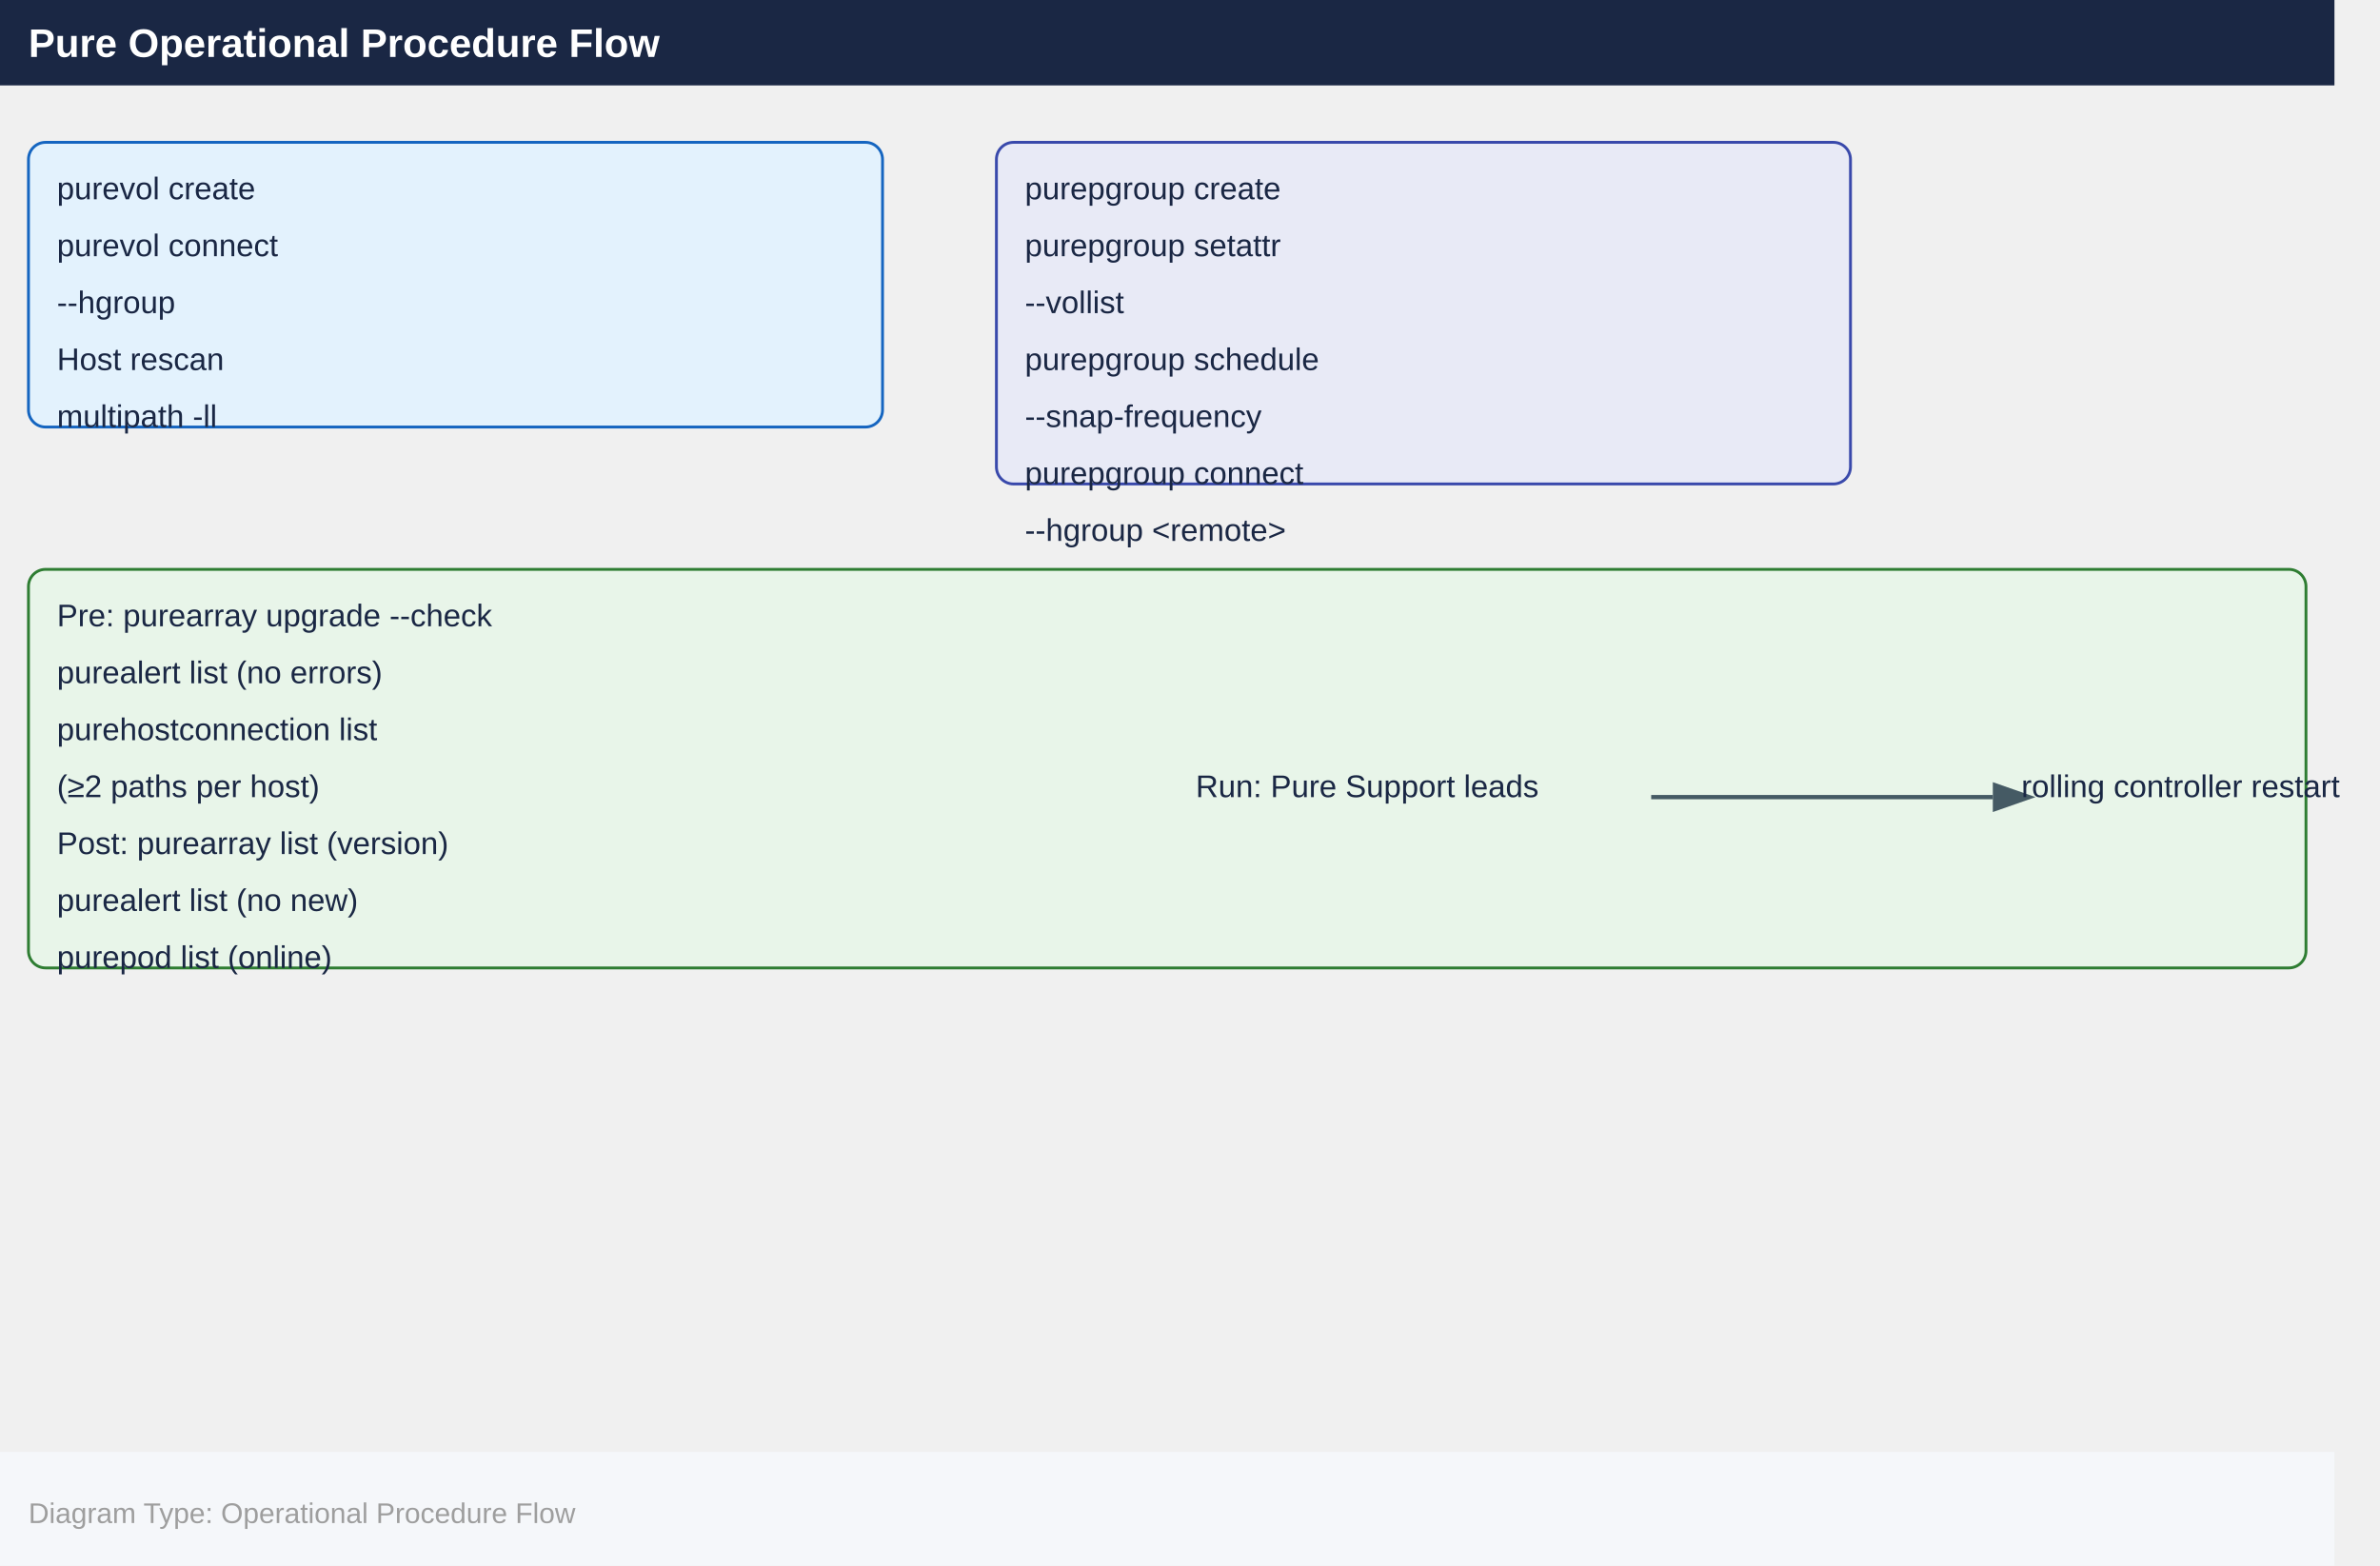
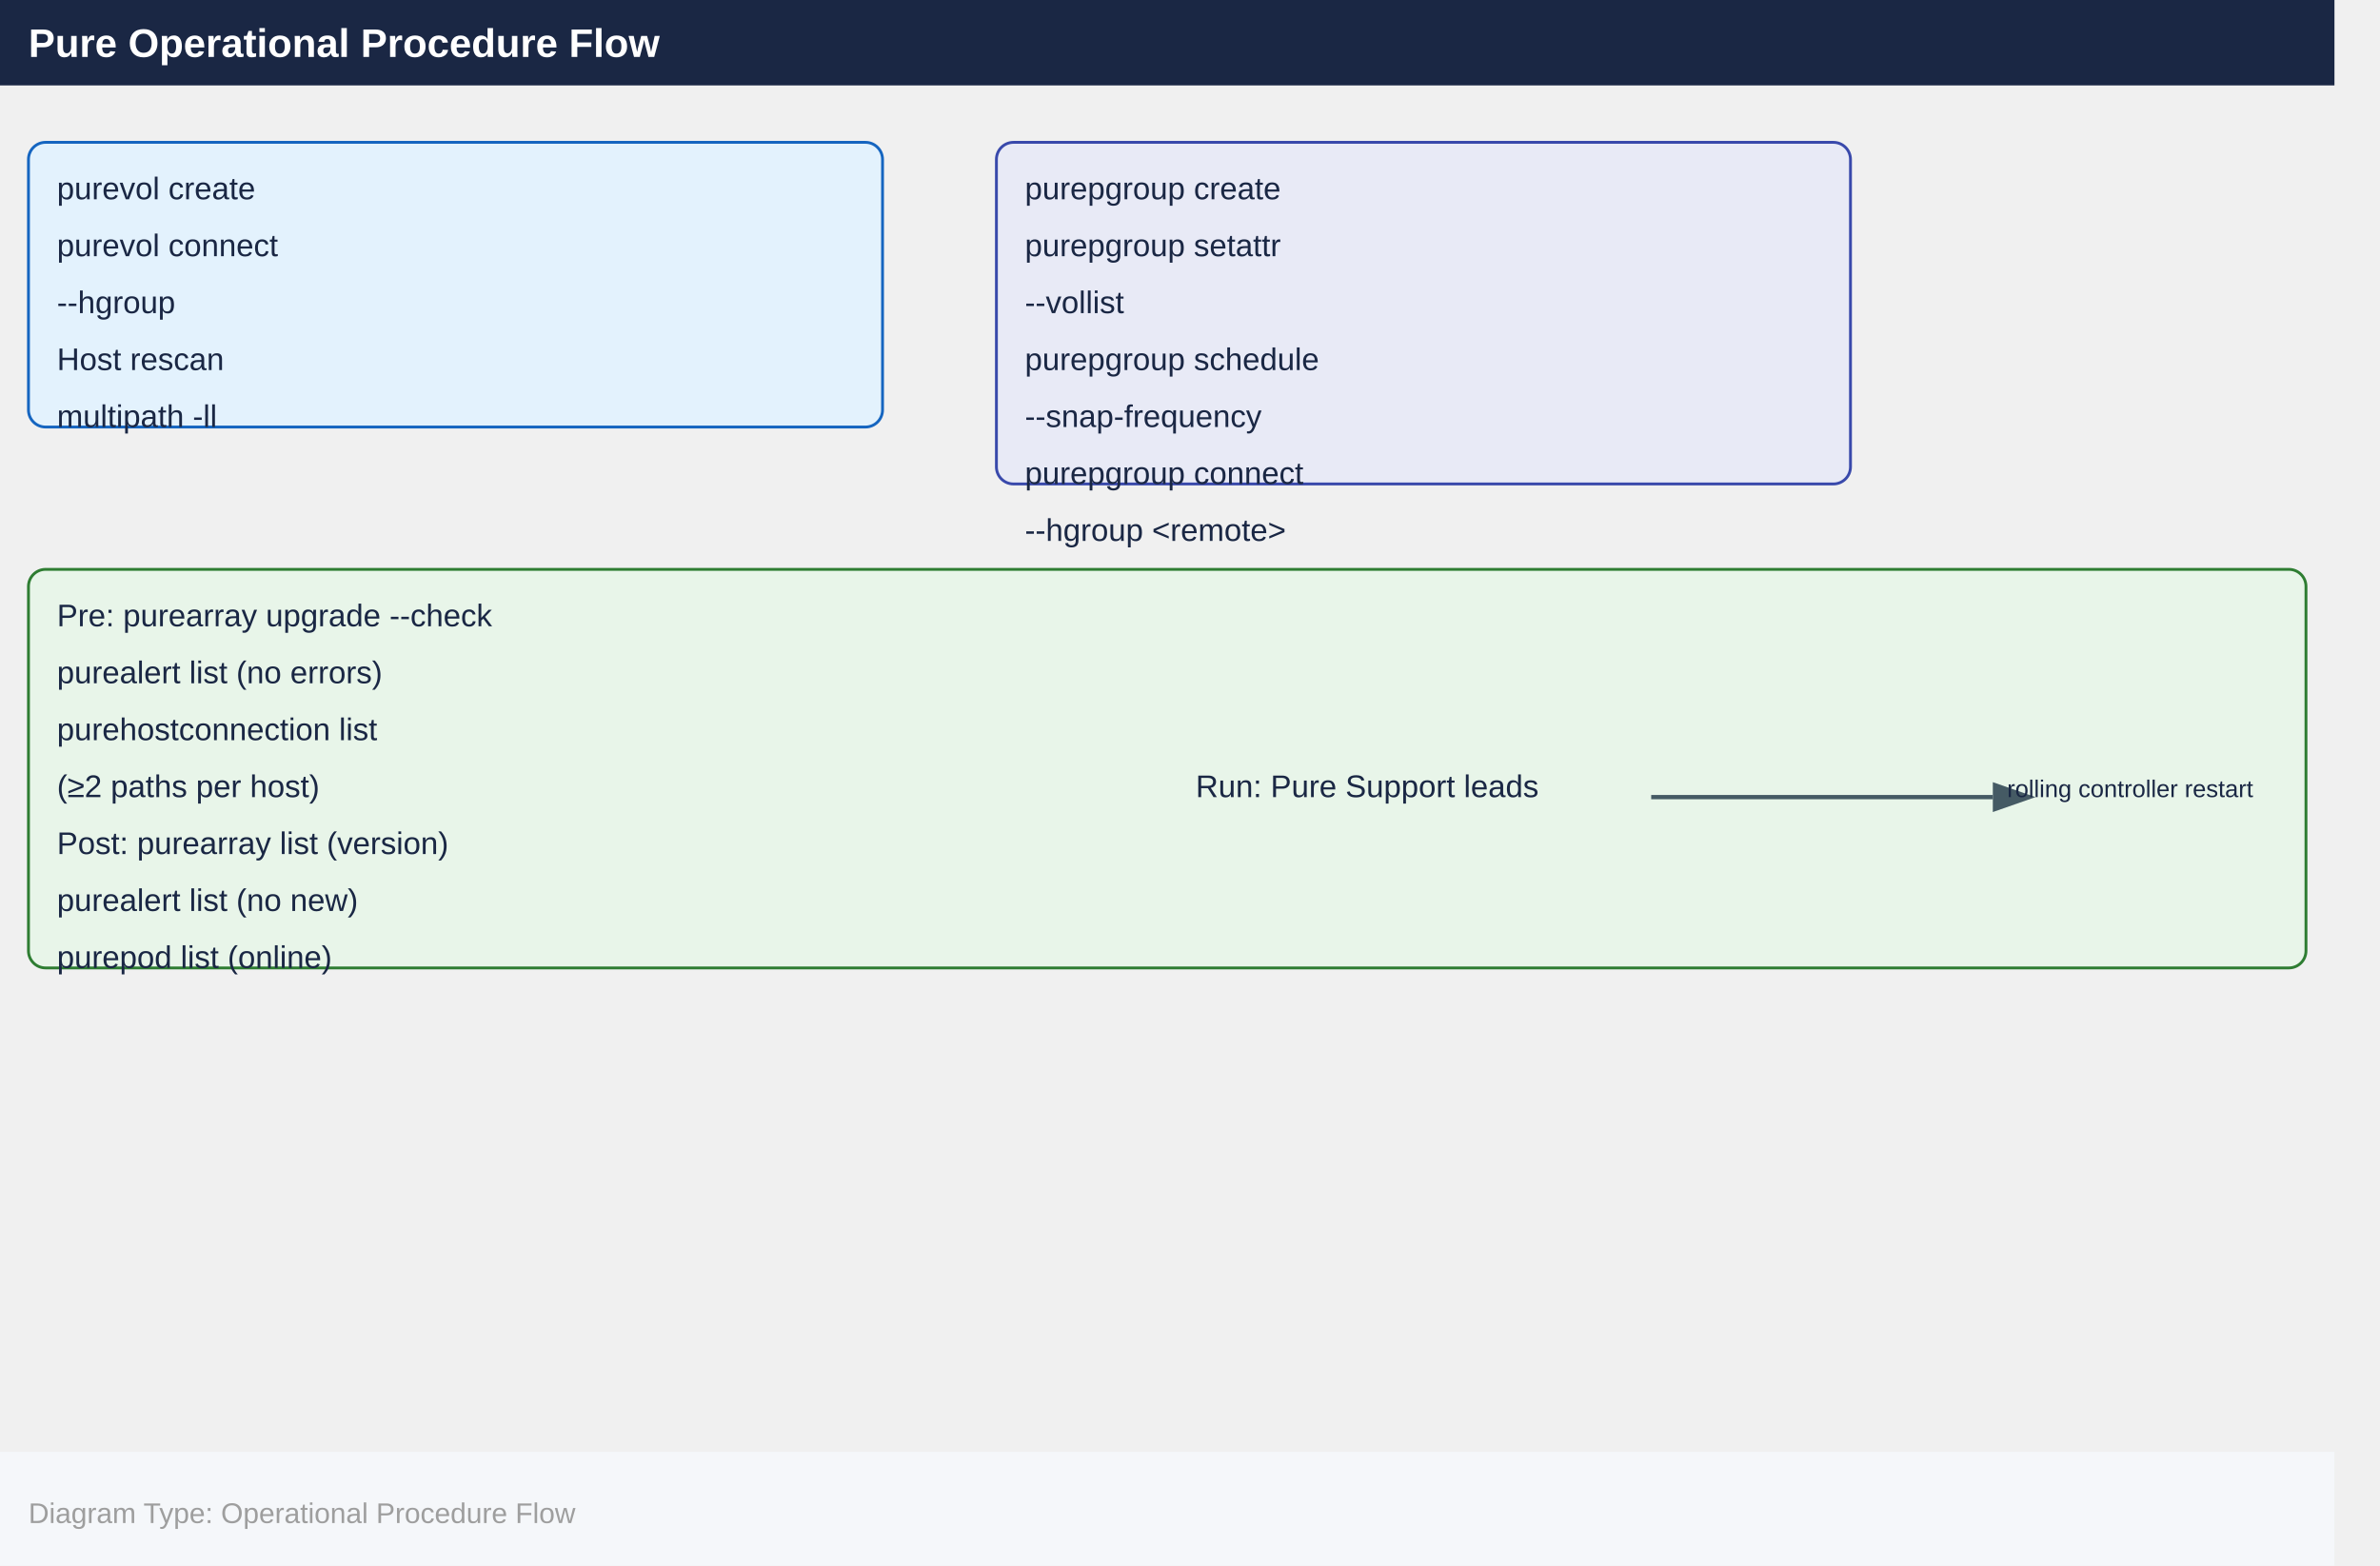
<svg xmlns="http://www.w3.org/2000/svg" width="836" height="550" viewBox="0 0 836 550">
  <defs>
    <marker id="arrowhead" markerWidth="10" markerHeight="7" refX="0" refY="3.5" orient="auto">
      <polygon points="0 0, 10 3.5, 0 7" fill="#455a64" />
    </marker>
  </defs>
  <rect x="0" y="0" width="820" height="30" fill="#1a2744" />
  <text x="10" y="20" font-family="Arial,Helvetica,sans-serif" font-size="14" font-weight="bold" fill="#ffffff">
    Pure Operational Procedure Flow
  </text>
  <rect x="10" y="50" width="300" height="100" rx="6" fill="#e3f2fd" stroke="#1565c0" />
  <text x="20" y="70" font-family="Arial,Helvetica,sans-serif" font-size="11" fill="#1a2744">
    purevol create
  </text>
  <text x="20" y="90" font-family="Arial,Helvetica,sans-serif" font-size="11" fill="#1a2744">
    purevol connect
  </text>
  <text x="20" y="110" font-family="Arial,Helvetica,sans-serif" font-size="11" fill="#1a2744">
    --hgroup
  </text>
  <text x="20" y="130" font-family="Arial,Helvetica,sans-serif" font-size="11" fill="#1a2744">
    Host rescan
  </text>
  <text x="20" y="150" font-family="Arial,Helvetica,sans-serif" font-size="11" fill="#1a2744">
    multipath -ll
  </text>
  <rect x="350" y="50" width="300" height="120" rx="6" fill="#e8eaf6" stroke="#3949ab" />
  <text x="360" y="70" font-family="Arial,Helvetica,sans-serif" font-size="11" fill="#1a2744">
    purepgroup create
  </text>
  <text x="360" y="90" font-family="Arial,Helvetica,sans-serif" font-size="11" fill="#1a2744">
    purepgroup setattr
  </text>
  <text x="360" y="110" font-family="Arial,Helvetica,sans-serif" font-size="11" fill="#1a2744">
    --vollist
  </text>
  <text x="360" y="130" font-family="Arial,Helvetica,sans-serif" font-size="11" fill="#1a2744">
    purepgroup schedule
  </text>
  <text x="360" y="150" font-family="Arial,Helvetica,sans-serif" font-size="11" fill="#1a2744">
    --snap-frequency
  </text>
  <text x="360" y="170" font-family="Arial,Helvetica,sans-serif" font-size="11" fill="#1a2744">
    purepgroup connect
  </text>
  <text x="360" y="190" font-family="Arial,Helvetica,sans-serif" font-size="11" fill="#1a2744">
    --hgroup &lt;remote&gt;
  </text>
  <rect x="10" y="200" width="800" height="140" rx="6" fill="#e8f5e9" stroke="#2e7d32" />
  <text x="20" y="220" font-family="Arial,Helvetica,sans-serif" font-size="11" fill="#1a2744">
    Pre: purearray upgrade --check
  </text>
  <text x="20" y="240" font-family="Arial,Helvetica,sans-serif" font-size="11" fill="#1a2744">
    purealert list (no errors)
  </text>
  <text x="20" y="260" font-family="Arial,Helvetica,sans-serif" font-size="11" fill="#1a2744">
    purehostconnection list
  </text>
  <text x="20" y="280" font-family="Arial,Helvetica,sans-serif" font-size="11" fill="#1a2744">
    (≥2 paths per host)
  </text>
  <text x="420" y="280" font-family="Arial,Helvetica,sans-serif" font-size="11" fill="#1a2744">
    Run: Pure Support leads
  </text>
  <line x1="580" y1="280" x2="700" y2="280" stroke="#455a64" stroke-width="1.5" marker-end="url(#arrowhead)" />
-   <text x="710" y="280" font-family="Arial,Helvetica,sans-serif" font-size="11" fill="#1a2744">
+   <text x="705" y="280" font-family="Arial,Helvetica,sans-serif" font-size="8.5" fill="#1a2744">
    rolling controller restart
  </text>
  <text x="20" y="300" font-family="Arial,Helvetica,sans-serif" font-size="11" fill="#1a2744">
    Post: purearray list (version)
  </text>
  <text x="20" y="320" font-family="Arial,Helvetica,sans-serif" font-size="11" fill="#1a2744">
    purealert list (no new)
  </text>
  <text x="20" y="340" font-family="Arial,Helvetica,sans-serif" font-size="11" fill="#1a2744">
    purepod list (online)
  </text>
  <rect x="0" y="510" width="820" height="40" fill="#f5f7fa" />
  <text x="10" y="535" font-family="Arial,Helvetica,sans-serif" font-size="10" fill="#9e9e9e">
    Diagram Type: Operational Procedure Flow
  </text>
</svg>
